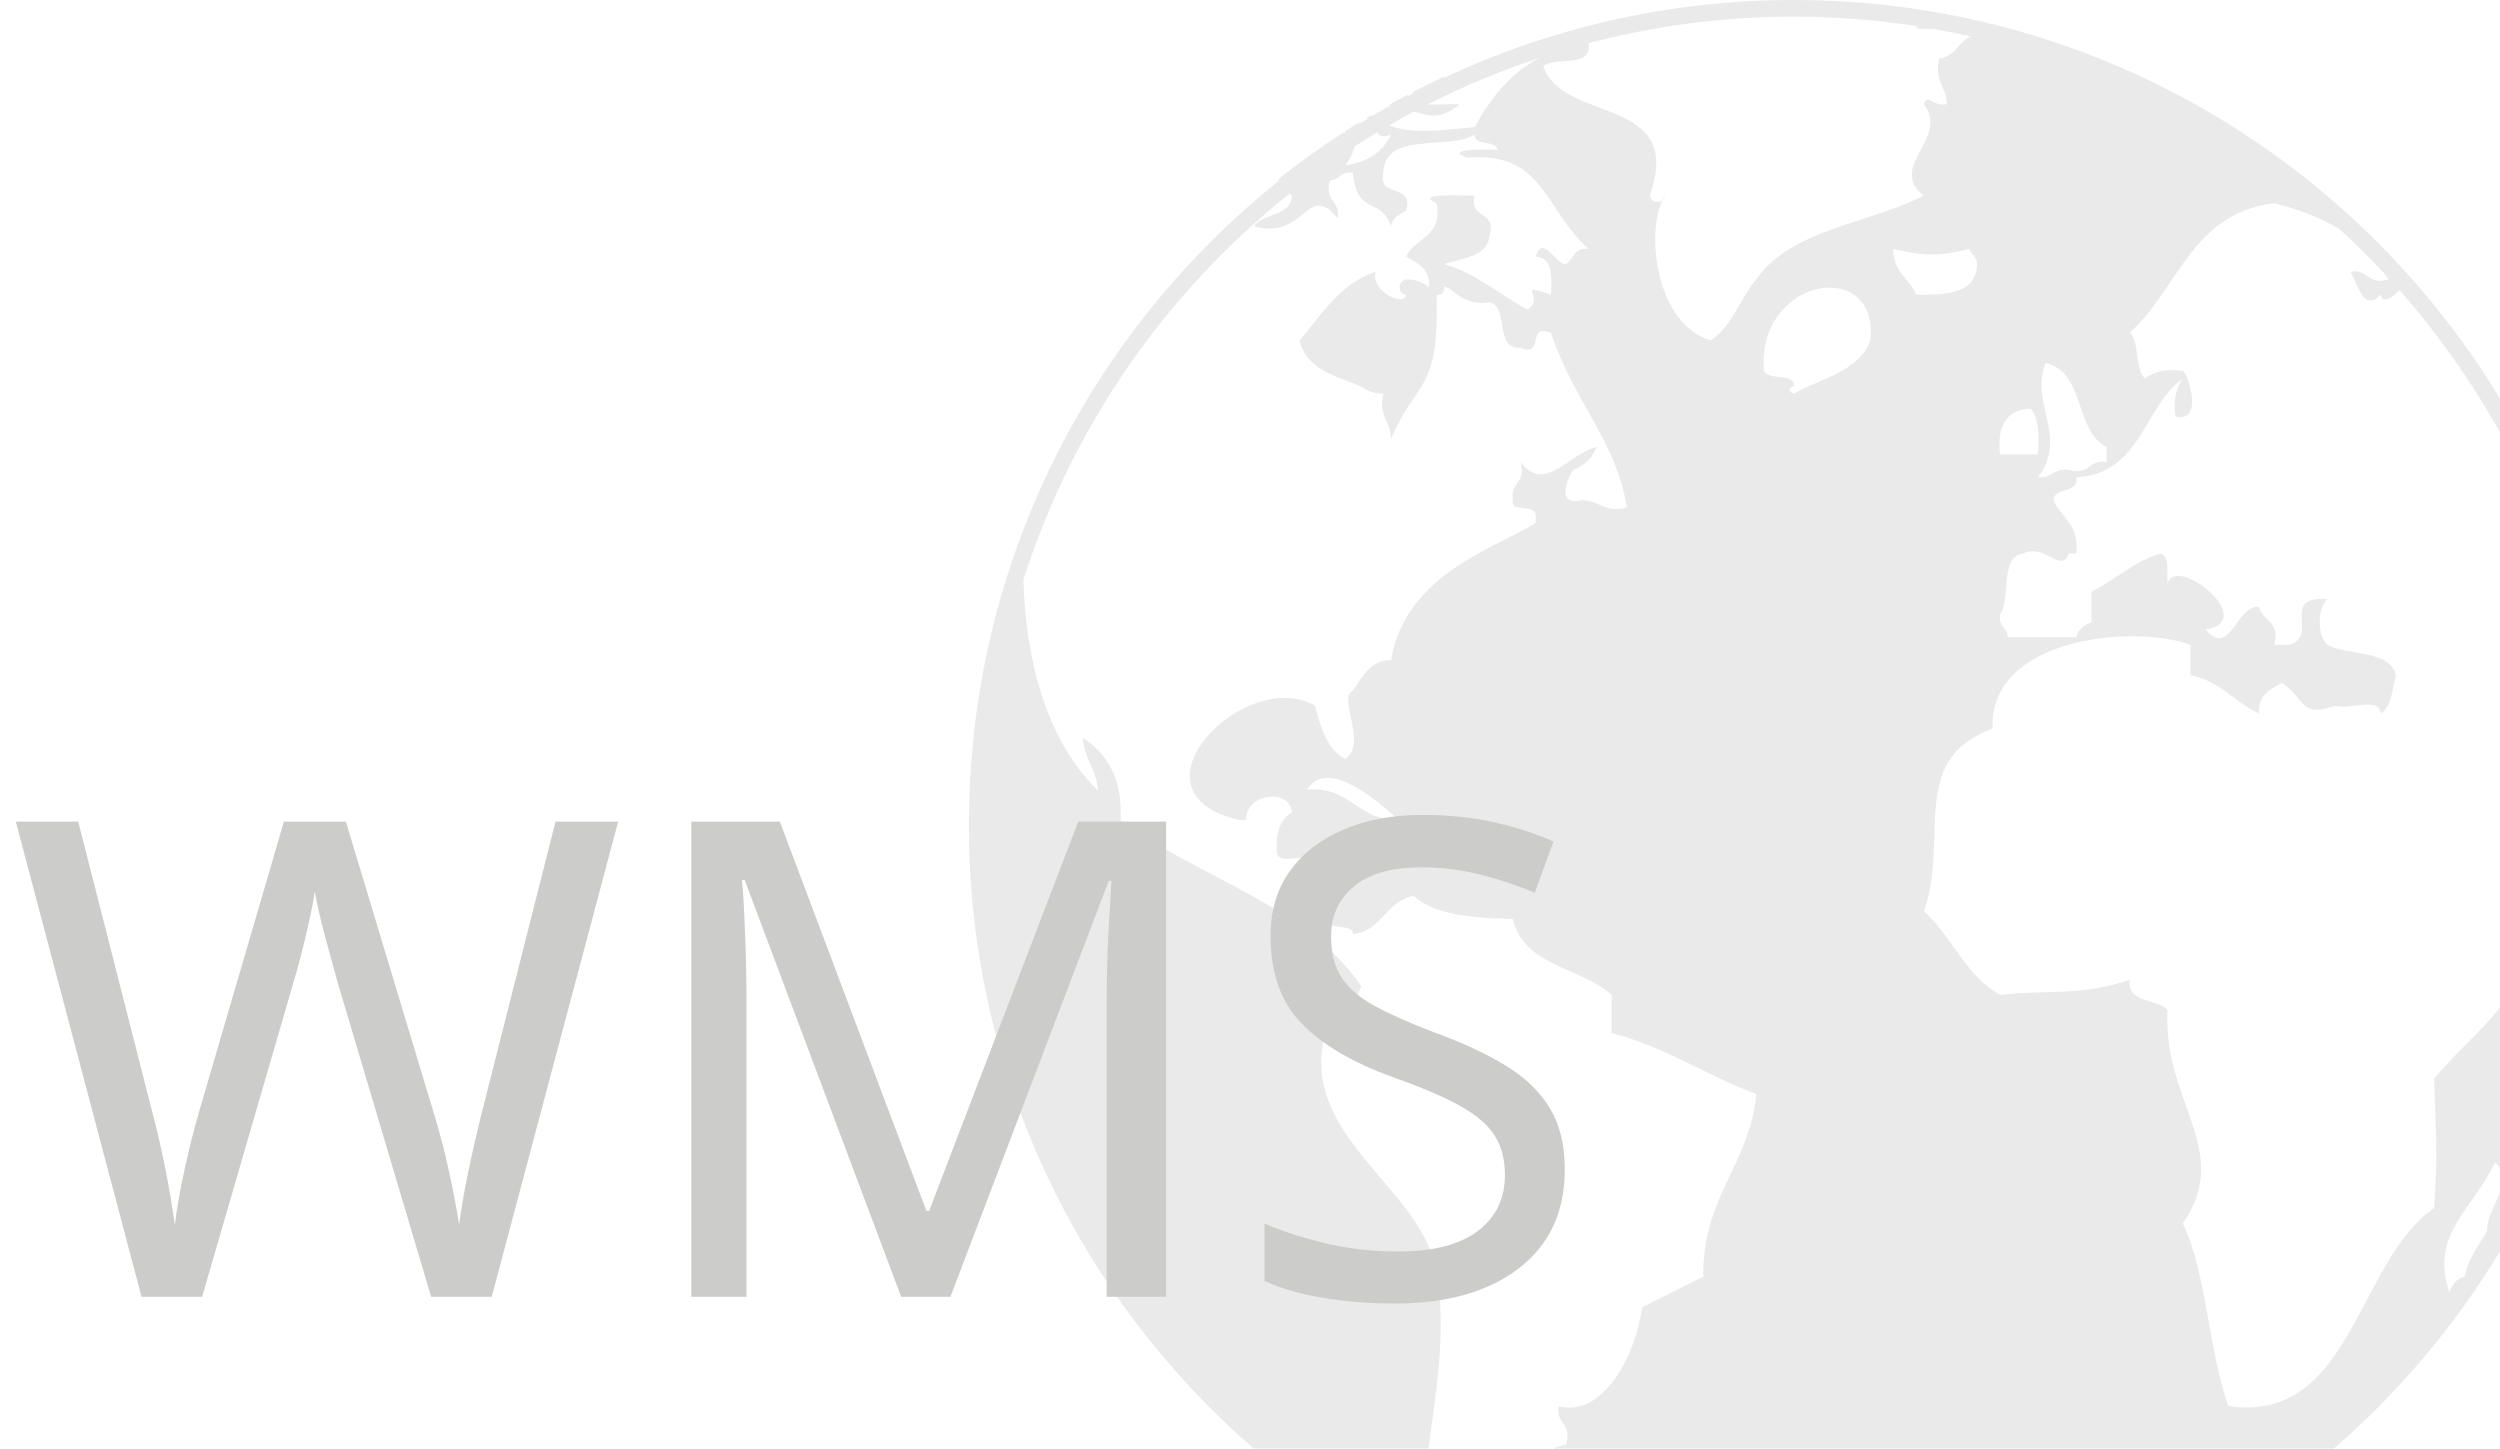
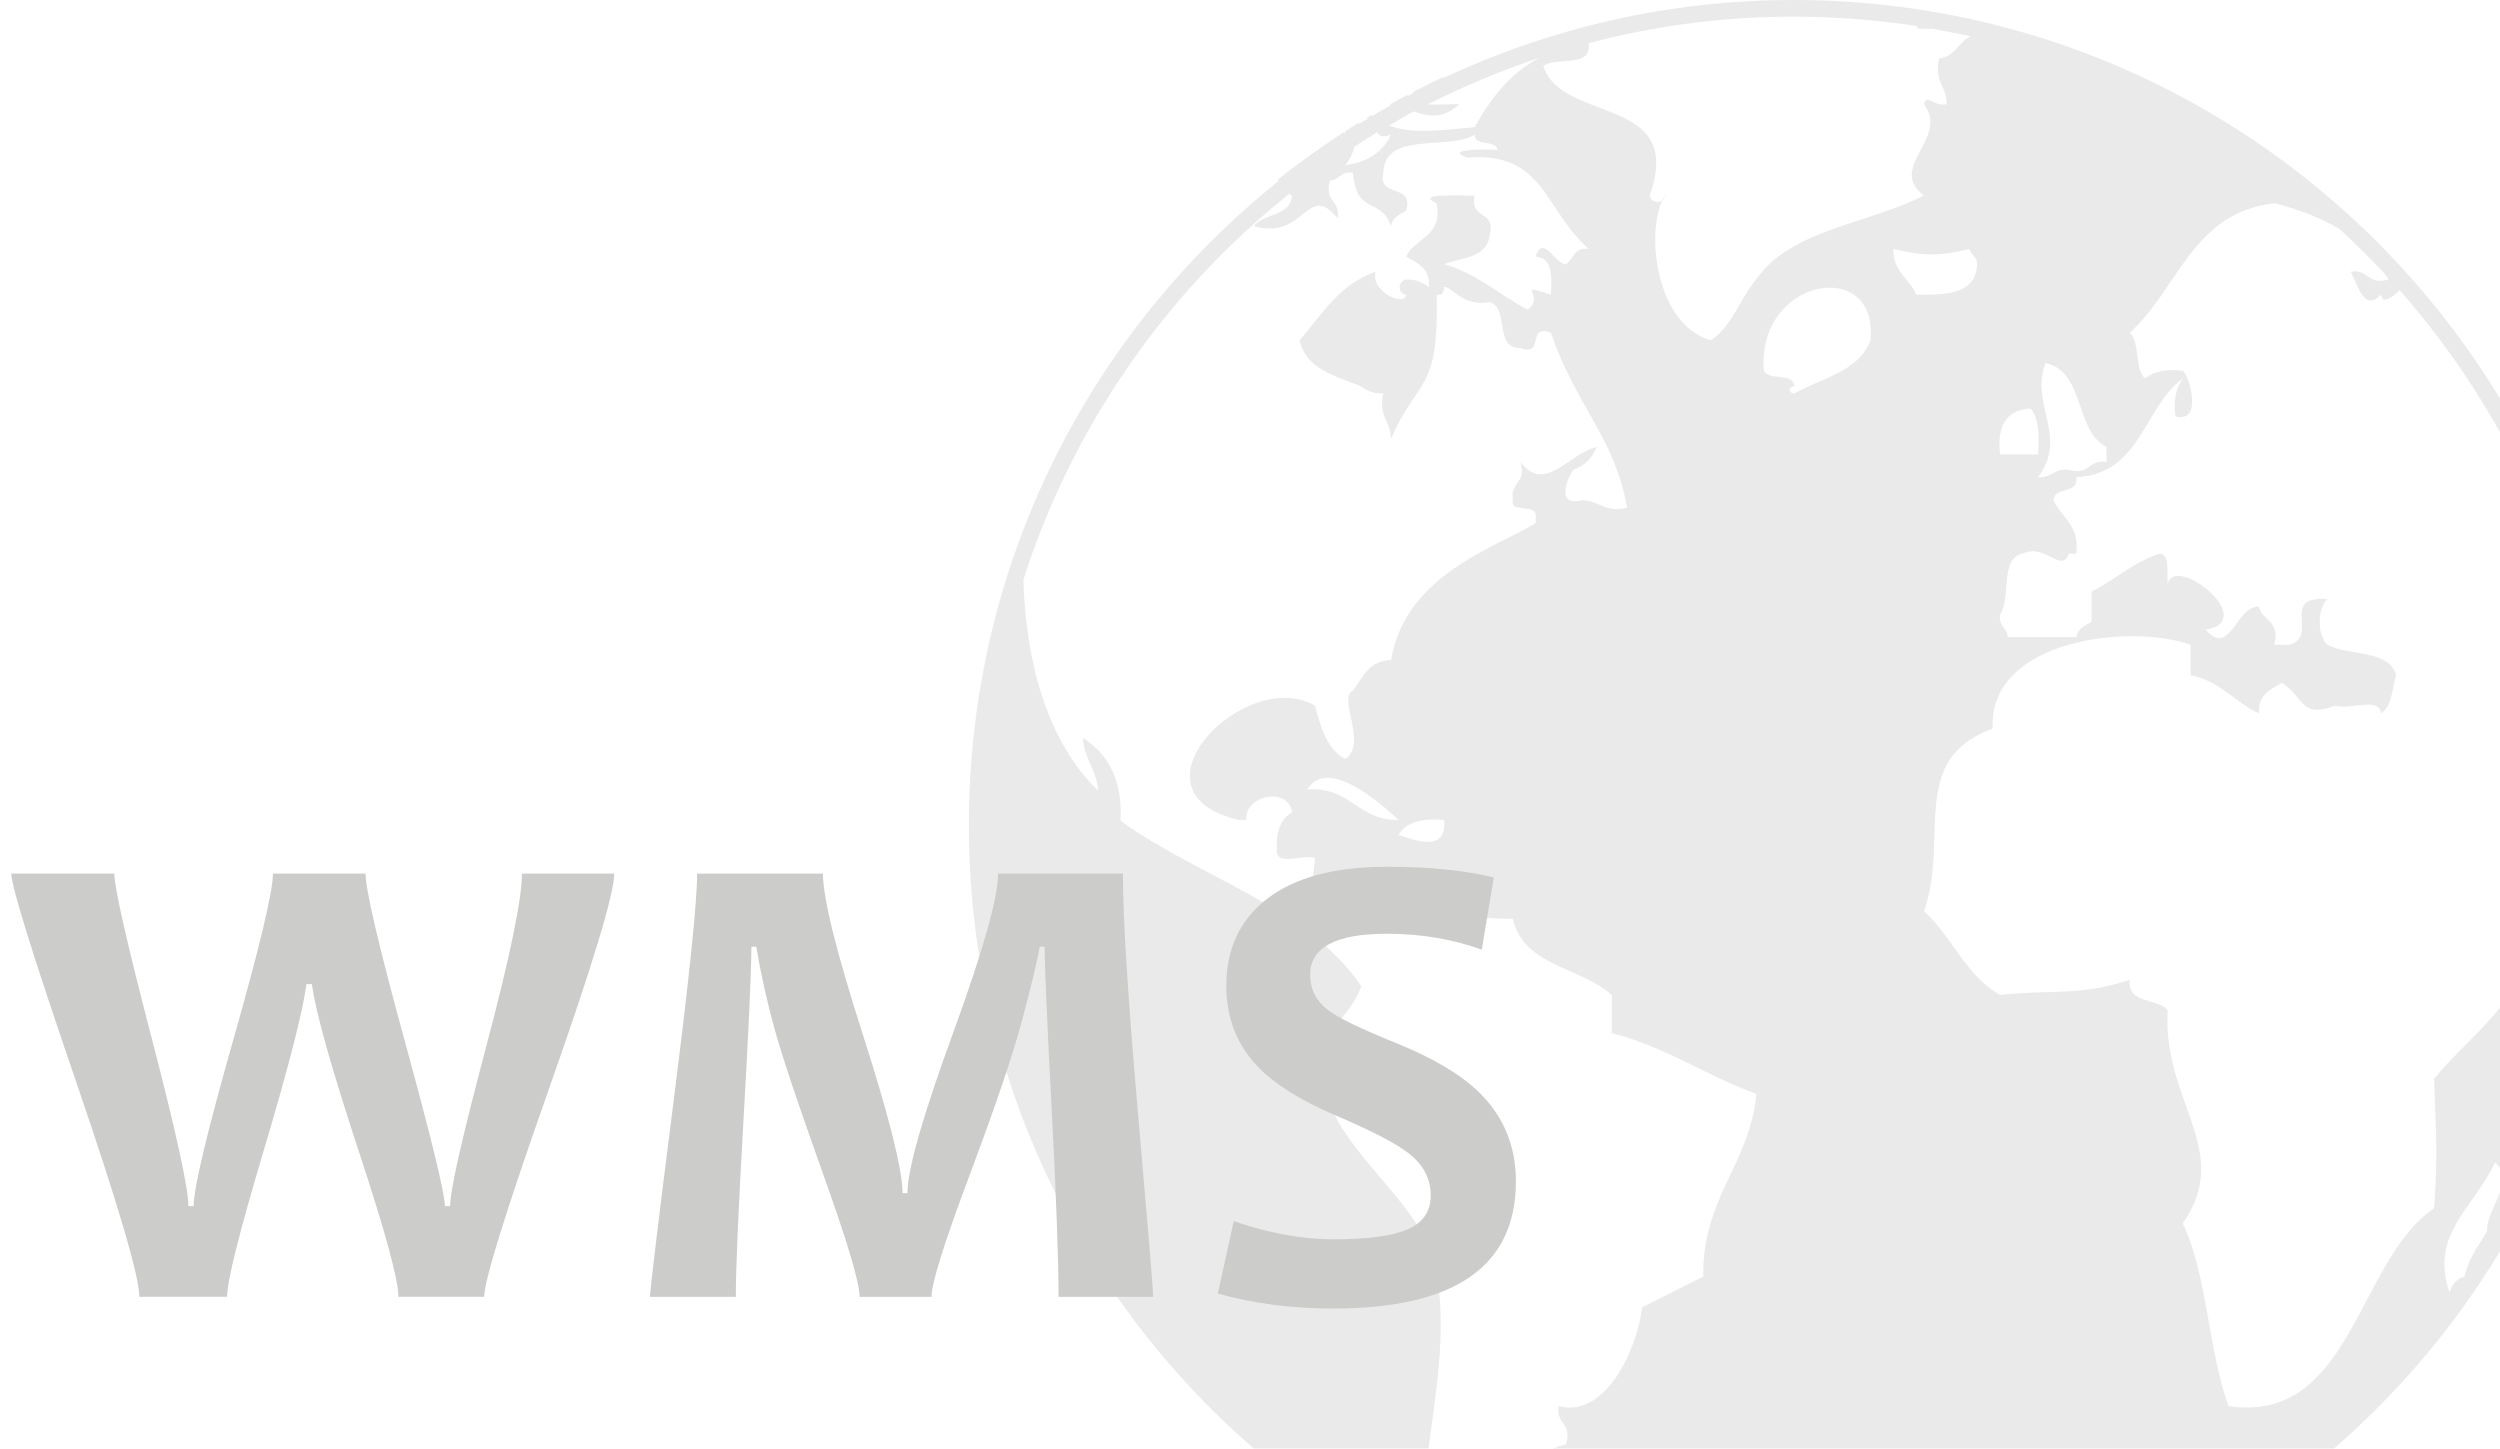
<svg xmlns="http://www.w3.org/2000/svg" version="1.1" id="Calque_1" x="0px" y="0px" width="169px" height="97.917px" viewBox="0 0 169 97.917" enable-background="new 0 0 169 97.917" xml:space="preserve">
-   <path opacity="0.75" fill="#E3E3E3" enable-background="new    " d="M84.744,97.917H96.57c0.449-3.574,1.246-7.752,0.547-11.9  c-0.954-5.701-9.066-8.996-7.629-15.779c0.916-1.117,1.988-2.09,2.541-3.566c-3.703-5.438-10.969-7.336-16.278-11.186  c0.145-2.855-0.898-4.541-2.548-5.605c0.084,1.453,0.931,2.125,1.025,3.562c-3.59-3.49-4.892-9.006-5.046-14.25  c3.316-10.393,9.651-19.436,17.981-26.097c0.06,0.038,0.118,0.094,0.18,0.131c-0.12,1.417-1.919,1.168-2.582,2.061  c3.455,1.018,3.596-3.096,5.666-0.524c0.21-1.231-0.938-1.115-0.516-2.571c0.653-0.02,0.713-0.651,1.544-0.51  c0.258,2.934,1.916,1.611,2.574,3.605c0.104-0.58,0.576-0.809,1.025-1.029c0.547-1.928-1.928-0.82-1.541-2.576  c0.073-2.844,4.354-1.486,6.178-2.577c0.015,0.85,1.43,0.299,1.539,1.029c-0.672-0.063-3.722-0.072-2.06,0.52  c5.255-0.415,5.177,3.495,8.237,6.176c-1.01-0.154-1.025,0.692-1.541,1.026c-0.688,0.075-1.559-2.087-2.062-0.511  c1.137,0.072,1.114,1.29,1.036,2.57c-2.557-0.84-0.302,0.064-1.562,1.021c-1.908-0.994-3.387-2.431-5.653-3.08  c1.271-0.45,2.972-0.458,3.099-2.062c0.381-1.58-1.422-0.981-1.031-2.567c-0.754,0-4.213-0.197-2.575,0.514  c0.423,2.312-1.479,2.301-2.062,3.604c0.756,0.443,1.629,0.768,1.545,2.063c-0.412-0.281-0.832-0.536-1.545-0.519  c-0.646,0.131-0.524,1.02,0,1.025c-0.092,0.873-2.447-0.243-2.062-1.544c-2.436,0.817-3.626,2.881-5.141,4.635  c0.438,1.952,2.396,2.399,4.115,3.095c0.411,0.264,0.834,0.536,1.545,0.499c-0.367,1.576,0.533,1.878,0.514,3.089  c1.75-4.139,3.268-3.061,3.091-9.773c0.432,0.091,0.475-0.208,0.51-0.516c0.515-0.046,1.228,1.363,3.101,1.029  c1.305,0.411,0.267,3.156,2.055,3.09c1.66,0.638,0.386-1.664,2.058-1.023c1.609,4.797,4.399,7.236,5.138,11.828  c-1.558,0.37-1.857-0.52-3.076-0.507c-1.81,0.455-0.879-1.685-0.52-2.067c0.745-0.283,1.26-0.799,1.549-1.539  c-1.938,0.479-3.486,3.188-5.146,1.026c0.42,1.452-0.717,1.327-0.521,2.573c-0.086,0.433,0.196,0.481,0.521,0.514  c0.396,0.11,1.018,0.012,1.025,0.513c0,0.177,0,0.348,0,0.514c-2.442,1.579-8.826,3.414-9.775,9.269  c-1.508,0.027-1.913,1.176-2.574,2.062c-1.081,0.447,1.02,3.588-0.523,4.627c-1.229-0.642-1.648-2.117-2.053-3.607  c-4.681-2.715-13.162,5.867-5.145,7.725c0.171,0,0.334,0,0.516,0c-0.186-1.631,2.825-2.305,3.087-0.516  c-0.763,0.434-1.104,1.299-1.032,2.568c-0.078,1.123,1.83,0.234,2.574,0.518c-0.137,2.277-1.091,4.252,1.549,4.629  c0.401,0.113,1.018,0.025,1.027,0.51c2.014-0.203,2.193-2.254,4.116-2.564c1.149,1.076,3.323,1.51,6.688,1.545  c0.727,3.223,4.629,3.258,6.688,5.146c0,0.865,0,1.711,0,2.574c3.682,0.957,6.395,2.879,9.777,4.119  c-0.479,4.834-3.668,6.965-3.594,12.354c-1.386,0.672-2.74,1.375-4.123,2.057c-0.477,3.389-2.693,7.473-5.654,6.689  c-0.209,1.229,0.935,1.107,0.506,2.57c-0.32,0.09-0.616,0.188-0.893,0.293h52.803c4.402-3.824,8.201-8.324,11.229-13.342v-3.992  c-0.324,0.877-0.929,1.812-0.875,2.641c-0.551,0.943-1.232,1.77-1.513,3.002c-0.019,0.029-0.035,0.062-0.056,0.096  c-0.553,0.115-0.771,0.559-0.992,1.018c-1.299-3.957,1.558-5.529,3.089-8.754c0.153,0.125,0.262,0.256,0.347,0.395V68.091  c-1.355,1.742-3.074,3.121-4.463,4.834c0.124,3.908,0.271,4.969,0,8.748c-5.229,3.57-5.57,14.592-13.898,13.381  c-1.375-3.771-1.43-8.863-3.088-12.354c3.43-4.936-1.395-8.24-1.025-14.408c-0.701-0.852-2.703-0.373-2.575-2.059  c-3.209,1.113-5.517,0.658-8.75,1.025c-2.322-1.275-3.241-3.951-5.146-5.652c1.731-4.979-1.098-10.271,4.641-12.355  c-0.281-6.121,9.463-7.085,13.378-5.663c0,0.692,0,1.379,0,2.061c2.019,0.383,2.976,1.832,4.629,2.576  c-0.087-1.289,0.791-1.613,1.542-2.062c1.58,1,1.186,2.41,3.605,1.547c0.899,0.297,3.021-0.627,3.09,0.516  c0.76-0.443,0.74-1.658,1.031-2.576c-0.477-1.763-3.178-1.287-4.646-2.061c-0.699-0.658-0.699-2.423,0-3.09  c-3.268-0.234-0.52,2.484-2.562,3.09c-0.347,0-0.697,0-1.035,0c0.447-1.644-0.812-1.588-1.025-2.571  c-1.536-0.125-1.956,3.494-3.604,1.545c3.666-0.6-2.066-5.179-2.57-3.089c-0.086-0.763,0.185-1.898-0.506-2.053  c-1.836,0.563-3.024,1.783-4.647,2.568c0,0.69,0,1.374,0,2.055c-0.446,0.229-0.922,0.455-1.026,1.026c-1.539,0-3.08,0-4.633,0  c-0.033-0.652-0.647-0.701-0.514-1.54c0.764-1.129-0.062-3.834,1.548-4.109c1.479-0.721,2.616,1.396,3.093,0c0.18,0,0.336,0,0.506,0  c0.229-1.946-1.012-2.422-1.539-3.604c0.052-0.974,1.705-0.365,1.539-1.552c4.396-0.243,4.521-4.744,7.215-6.688  c-0.438,0.608-0.676,1.377-0.512,2.573c1.889,0.476,0.932-2.715,0.512-3.08c-1.19-0.166-1.978,0.075-2.573,0.507  c-0.722-0.648-0.318-2.429-1.028-3.081c3.258-2.93,4.223-8.133,9.779-8.755c1.652,0.408,3.143,0.985,4.42,1.759  c1.081,0.996,2.12,2.034,3.124,3.104c0.043,0.102,0.127,0.183,0.172,0.287c-1.462,0.421-1.34-0.733-2.571-0.519  c0.521,0.904,0.891,2.757,2.059,1.544c0.109,0.688,0.711,0.218,1.258-0.295c2.6,2.948,4.881,6.182,6.807,9.642V26.98  C159.236,10.812,141.506,0,121.248,0c-8.454,0-16.469,1.899-23.656,5.264c0.02-0.021,0.025-0.049,0.025-0.081  c-0.725,0.339-1.438,0.689-2.149,1.063c0.035,0.018,0.087,0.018,0.122,0.023c-0.131,0.061-0.271,0.131-0.402,0.21  c-0.017-0.029-0.021-0.035-0.037-0.062c-0.409,0.215-0.824,0.433-1.229,0.661c0.034,0.006,0.072,0.018,0.125,0.023  c-0.433,0.24-0.869,0.483-1.29,0.736c-0.022-0.009-0.047-0.026-0.062-0.044c0.244-0.145,0.48-0.296,0.711-0.426  c-0.229,0.145-0.487,0.281-0.725,0.426h0.006c-0.101,0.063-0.209,0.119-0.31,0.18c0.06-0.002,0.075,0.024,0.119,0.027  c-0.222,0.119-0.433,0.267-0.651,0.399c0.018-0.043,0.034-0.087,0.037-0.133c-0.037,0.022-0.078,0.046-0.109,0.072  c0.021-0.015,0.039-0.026,0.065-0.044c-0.081,0.062-0.179,0.122-0.267,0.166c0.025-0.015,0.055-0.032,0.08-0.044  C91.557,8.472,91.46,8.538,91.359,8.6c-0.146,0.097-0.287,0.188-0.436,0.289c0,0.026,0,0.066,0,0.09  c-0.002,0.018-0.027,0.018-0.044,0.035c-0.008-0.023-0.021-0.05-0.037-0.079c0.029-0.012,0.054-0.037,0.079-0.046  c0,0,0-0.009,0-0.018c-0.025,0.021-0.062,0.038-0.094,0.061c0,0,0,0.003,0,0.015c-1.527,0.988-3.012,2.049-4.439,3.191  c0.019,0.032,0.035,0.052,0.055,0.093C73.675,22.447,65.496,38.159,65.496,55.776C65.496,72.608,72.96,87.688,84.744,97.917z   M88.37,53.369c1.388-2.24,4.901,0.896,6.179,2.057C91.74,55.485,91.334,53.155,88.37,53.369z M94.549,56.455  c0.465-0.896,1.602-1.144,3.078-1.029C97.807,57.639,95.758,56.824,94.549,56.455z M138.281,24.541  c2.688,0.585,1.941,4.59,4.119,5.668c0,0.346,0,0.685,0,1.026c-1.234-0.214-1.119,0.939-2.568,0.52  c-0.977-0.114-1.137,0.579-2.062,0.509C139.85,29.525,137.182,27.268,138.281,24.541z M137.258,27.624  c0.592,0.617,0.577,1.832,0.512,3.092c-0.854,0-1.713,0-2.569,0C134.992,28.799,135.615,27.703,137.258,27.624z M126.445,23.005  c-0.789,2.121-3.291,2.535-5.144,3.594c-0.573-0.091-0.286-0.499,0-0.499c-0.077-0.956-1.735-0.328-2.062-1.043  C118.725,18.775,127.001,17.312,126.445,23.005z M129.537,19.914c-0.455-1.086-1.562-1.524-1.555-3.086  c2.069,0.501,3.103,0.501,5.156,0c0.1,0.42,0.514,0.513,0.514,1.026C133.589,19.845,131.648,19.962,129.537,19.914z M107.404,2.925  c-0.068,0.012-0.127,0.041-0.204,0.041c4.489-1.194,9.182-1.841,14.048-1.841c2.84,0,5.65,0.226,8.385,0.644  c-0.035,0.049-0.052,0.075-0.093,0.131c0.33,0.058,0.711,0.066,1.112,0.049c0.861,0.156,1.722,0.327,2.568,0.507  c-0.832,0.383-1.057,1.374-2.132,1.499c-0.371,1.576,0.522,1.878,0.509,3.086c-0.88,0.206-1.315-0.759-1.546,0  c1.776,2.278-2.521,4.264,0,6.18c-3.743,1.913-9.021,2.295-11.317,5.654c-1.111,1.29-1.629,3.191-3.092,4.131  c-3.668-1.07-4.382-7.125-3.269-9.452c0.097-0.075,0.165-0.186,0.165-0.327c-0.057,0.099-0.118,0.209-0.165,0.322  c-0.281,0.191-0.757,0.138-0.845-0.328c2.414-6.837-5.896-4.829-7.203-8.753C105.184,3.789,107.596,4.658,107.404,2.925z   M95.574,7.533c1.031,0.342,1.898,0.542,3.078-0.481c-0.67-0.037-1.473,0.05-2.146,0.009c2.434-1.231,4.96-2.292,7.576-3.156  c-1.994,1.026-3.314,2.736-4.393,4.687c-2.397,0.241-4.275,0.47-5.793-0.11C94.456,8.162,95.004,7.838,95.574,7.533z M91.572,9.904  c0.501-0.322,1.018-0.655,1.527-0.969c0.121,0.253,0.342,0.395,0.93,0.168c-0.551,1.166-1.562,1.87-3.086,2.059  C91.334,10.658,91.484,10.258,91.572,9.904z" />
-   <g>
-     <text transform="matrix(1 0 0 1 0.5215 87.6655)" fill="#CCCCCB" font-family="'Candara-Bold'" font-size="45">WMS</text>
+   <path opacity="0.75" fill="#E3E3E3" enable-background="new    " d="M84.744,97.917H96.57c0.449-3.574,1.246-7.752,0.547-11.9  c-0.954-5.701-9.066-8.996-7.629-15.779c0.916-1.117,1.988-2.09,2.541-3.566c-3.703-5.438-10.969-7.336-16.278-11.186  c0.145-2.855-0.898-4.541-2.548-5.605c0.084,1.453,0.931,2.125,1.025,3.562c-3.59-3.49-4.892-9.006-5.046-14.25  c3.316-10.393,9.651-19.436,17.981-26.097c0.06,0.038,0.118,0.094,0.18,0.131c-0.12,1.417-1.919,1.168-2.582,2.061  c3.455,1.018,3.596-3.096,5.666-0.524c0.21-1.231-0.938-1.115-0.516-2.571c0.653-0.02,0.713-0.651,1.544-0.51  c0.258,2.934,1.916,1.611,2.574,3.605c0.104-0.58,0.576-0.809,1.025-1.029c0.547-1.928-1.929-0.82-1.541-2.576  c0.072-2.844,4.354-1.486,6.178-2.577c0.015,0.85,1.43,0.299,1.539,1.029c-0.672-0.063-3.723-0.072-2.061,0.52  c5.255-0.415,5.178,3.495,8.237,6.176c-1.011-0.154-1.025,0.692-1.541,1.026c-0.688,0.075-1.56-2.087-2.062-0.511  c1.137,0.072,1.113,1.29,1.035,2.57c-2.557-0.84-0.302,0.064-1.562,1.021c-1.907-0.994-3.387-2.431-5.652-3.08  c1.271-0.45,2.973-0.458,3.1-2.062c0.381-1.58-1.422-0.981-1.031-2.567c-0.754,0-4.213-0.197-2.575,0.514  c0.423,2.312-1.479,2.301-2.062,3.604c0.756,0.443,1.629,0.768,1.545,2.063c-0.412-0.281-0.832-0.536-1.545-0.519  c-0.646,0.131-0.524,1.02,0,1.025c-0.093,0.873-2.447-0.243-2.062-1.544c-2.436,0.817-3.626,2.881-5.141,4.635  c0.438,1.952,2.396,2.399,4.115,3.095c0.41,0.264,0.834,0.536,1.545,0.499c-0.367,1.576,0.532,1.878,0.514,3.089  c1.75-4.139,3.268-3.061,3.091-9.773c0.432,0.091,0.476-0.208,0.51-0.516c0.515-0.046,1.228,1.363,3.101,1.029  c1.306,0.411,0.268,3.156,2.056,3.09c1.659,0.638,0.386-1.664,2.058-1.023c1.609,4.797,4.399,7.236,5.139,11.828  c-1.559,0.37-1.857-0.52-3.076-0.507c-1.811,0.455-0.879-1.685-0.521-2.067c0.745-0.283,1.261-0.799,1.55-1.539  c-1.938,0.479-3.486,3.188-5.146,1.026c0.42,1.452-0.717,1.327-0.521,2.573c-0.086,0.433,0.196,0.481,0.521,0.514  c0.396,0.11,1.018,0.012,1.025,0.513c0,0.177,0,0.348,0,0.514c-2.442,1.579-8.826,3.414-9.775,9.269  c-1.508,0.027-1.913,1.176-2.574,2.062c-1.081,0.447,1.02,3.588-0.523,4.627c-1.229-0.642-1.647-2.117-2.053-3.607  c-4.681-2.715-13.162,5.867-5.145,7.725c0.171,0,0.334,0,0.516,0c-0.186-1.631,2.825-2.305,3.088-0.516  c-0.764,0.434-1.104,1.299-1.033,2.567c-0.078,1.123,1.83,0.233,2.574,0.519c-0.137,2.276-1.091,4.252,1.549,4.629  c0.401,0.113,1.019,0.024,1.027,0.51c2.014-0.203,2.193-2.254,4.116-2.564c1.149,1.076,3.323,1.51,6.688,1.545  c0.727,3.223,4.629,3.258,6.688,5.146c0,0.865,0,1.711,0,2.574c3.682,0.957,6.395,2.879,9.777,4.119  c-0.479,4.834-3.668,6.965-3.594,12.354c-1.387,0.672-2.74,1.375-4.123,2.057c-0.478,3.389-2.693,7.473-5.654,6.689  c-0.209,1.229,0.935,1.107,0.506,2.57c-0.32,0.09-0.616,0.188-0.893,0.293h52.803c4.402-3.824,8.201-8.324,11.229-13.342v-3.992  c-0.324,0.877-0.929,1.812-0.875,2.641c-0.551,0.943-1.232,1.77-1.513,3.002c-0.019,0.029-0.035,0.062-0.056,0.096  c-0.553,0.115-0.771,0.559-0.992,1.018c-1.299-3.957,1.558-5.528,3.089-8.754c0.153,0.125,0.262,0.256,0.347,0.396V68.091  c-1.355,1.742-3.074,3.121-4.463,4.834c0.124,3.908,0.271,4.969,0,8.748c-5.229,3.57-5.57,14.592-13.898,13.381  c-1.375-3.771-1.43-8.863-3.088-12.354c3.431-4.937-1.395-8.24-1.024-14.408c-0.701-0.853-2.703-0.373-2.575-2.06  c-3.209,1.113-5.518,0.658-8.75,1.024c-2.322-1.274-3.24-3.95-5.146-5.651c1.731-4.979-1.098-10.271,4.642-12.355  c-0.281-6.121,9.463-7.085,13.378-5.663c0,0.692,0,1.379,0,2.061c2.02,0.383,2.977,1.832,4.629,2.576  c-0.087-1.289,0.791-1.613,1.542-2.062c1.58,1,1.187,2.41,3.604,1.547c0.899,0.297,3.021-0.627,3.091,0.516  c0.76-0.443,0.739-1.658,1.03-2.576c-0.477-1.763-3.178-1.287-4.646-2.061c-0.698-0.658-0.698-2.423,0-3.09  c-3.269-0.234-0.521,2.484-2.562,3.09c-0.348,0-0.697,0-1.035,0c0.447-1.644-0.812-1.588-1.025-2.571  c-1.535-0.125-1.956,3.494-3.604,1.545c3.666-0.6-2.066-5.179-2.57-3.089c-0.086-0.763,0.186-1.898-0.506-2.053  c-1.836,0.563-3.024,1.783-4.646,2.568c0,0.69,0,1.374,0,2.055c-0.447,0.229-0.923,0.455-1.027,1.026c-1.539,0-3.08,0-4.633,0  c-0.033-0.652-0.646-0.701-0.514-1.54c0.764-1.129-0.062-3.834,1.549-4.109c1.479-0.721,2.615,1.396,3.092,0  c0.181,0,0.336,0,0.506,0c0.229-1.946-1.012-2.422-1.539-3.604c0.053-0.974,1.705-0.365,1.539-1.552  c4.396-0.243,4.521-4.744,7.216-6.688c-0.438,0.608-0.677,1.377-0.513,2.573c1.89,0.476,0.933-2.715,0.513-3.08  c-1.19-0.166-1.978,0.075-2.573,0.507c-0.723-0.648-0.318-2.429-1.027-3.081c3.258-2.93,4.223-8.133,9.778-8.755  c1.651,0.408,3.144,0.985,4.42,1.759c1.081,0.996,2.12,2.034,3.124,3.104c0.043,0.102,0.127,0.183,0.172,0.287  c-1.462,0.421-1.34-0.733-2.57-0.519c0.521,0.904,0.891,2.757,2.059,1.544c0.109,0.688,0.711,0.218,1.258-0.295  c2.6,2.948,4.881,6.182,6.807,9.642V26.98C159.236,10.812,141.506,0,121.248,0c-8.454,0-16.469,1.899-23.656,5.264  c0.02-0.021,0.025-0.049,0.025-0.081c-0.725,0.339-1.438,0.689-2.149,1.063c0.035,0.018,0.087,0.018,0.122,0.023  c-0.131,0.061-0.271,0.131-0.402,0.21c-0.017-0.029-0.021-0.035-0.037-0.062c-0.408,0.215-0.823,0.433-1.229,0.661  c0.034,0.006,0.072,0.018,0.125,0.023c-0.433,0.24-0.869,0.483-1.29,0.736c-0.022-0.009-0.047-0.026-0.062-0.044  c0.244-0.145,0.479-0.296,0.711-0.426c-0.229,0.145-0.487,0.281-0.725,0.426h0.006c-0.102,0.063-0.209,0.119-0.311,0.18  C92.438,7.971,92.452,7.997,92.496,8c-0.223,0.119-0.434,0.267-0.65,0.399c0.018-0.043,0.033-0.087,0.036-0.133  c-0.036,0.022-0.077,0.046-0.108,0.072c0.021-0.015,0.039-0.026,0.064-0.044c-0.081,0.062-0.179,0.122-0.268,0.166  c0.025-0.015,0.056-0.032,0.08-0.044c-0.094,0.056-0.19,0.122-0.291,0.184c-0.146,0.097-0.287,0.188-0.437,0.289  c0,0.026,0,0.066,0,0.09c-0.002,0.018-0.026,0.018-0.044,0.035c-0.008-0.023-0.021-0.05-0.037-0.079  c0.029-0.012,0.055-0.037,0.079-0.046c0,0,0-0.009,0-0.018c-0.024,0.021-0.062,0.038-0.094,0.061c0,0,0,0.003,0,0.015  c-1.527,0.988-3.013,2.049-4.438,3.191c0.019,0.032,0.034,0.052,0.055,0.093C73.675,22.447,65.496,38.159,65.496,55.776  C65.496,72.608,72.96,87.688,84.744,97.917z M88.37,53.369c1.388-2.24,4.901,0.896,6.179,2.057  C91.74,55.485,91.334,53.155,88.37,53.369z M94.549,56.455c0.465-0.896,1.602-1.144,3.078-1.029  C97.807,57.639,95.758,56.824,94.549,56.455z M138.281,24.541c2.688,0.585,1.941,4.59,4.119,5.668c0,0.346,0,0.685,0,1.026  c-1.234-0.214-1.119,0.939-2.568,0.52c-0.977-0.114-1.137,0.579-2.062,0.509C139.85,29.525,137.182,27.268,138.281,24.541z   M137.258,27.624c0.592,0.617,0.577,1.832,0.512,3.092c-0.854,0-1.713,0-2.568,0C134.992,28.799,135.615,27.703,137.258,27.624z   M126.445,23.005c-0.789,2.121-3.291,2.535-5.145,3.594c-0.572-0.091-0.285-0.499,0-0.499c-0.076-0.956-1.734-0.328-2.062-1.043  C118.725,18.775,127.001,17.312,126.445,23.005z M129.537,19.914c-0.455-1.086-1.562-1.524-1.555-3.086  c2.068,0.501,3.103,0.501,5.156,0c0.1,0.42,0.514,0.513,0.514,1.026C133.589,19.845,131.648,19.962,129.537,19.914z M107.404,2.925  c-0.068,0.012-0.127,0.041-0.204,0.041c4.489-1.194,9.182-1.841,14.048-1.841c2.84,0,5.65,0.226,8.385,0.644  c-0.035,0.049-0.052,0.075-0.093,0.131c0.33,0.058,0.711,0.066,1.112,0.049c0.861,0.156,1.722,0.327,2.568,0.507  c-0.832,0.383-1.058,1.374-2.133,1.499c-0.371,1.576,0.521,1.878,0.51,3.086c-0.881,0.206-1.315-0.759-1.547,0  c1.776,2.278-2.521,4.264,0,6.18c-3.742,1.913-9.021,2.295-11.316,5.654c-1.111,1.29-1.629,3.191-3.092,4.131  c-3.668-1.07-4.383-7.125-3.27-9.452c0.097-0.075,0.165-0.186,0.165-0.327c-0.058,0.099-0.118,0.209-0.165,0.322  c-0.281,0.191-0.757,0.138-0.846-0.328c2.414-6.837-5.896-4.829-7.202-8.753C105.184,3.789,107.596,4.658,107.404,2.925z   M95.574,7.533c1.031,0.342,1.898,0.542,3.078-0.481c-0.67-0.037-1.473,0.05-2.146,0.009c2.434-1.231,4.96-2.292,7.576-3.156  c-1.994,1.026-3.314,2.736-4.393,4.687c-2.397,0.241-4.275,0.47-5.793-0.11C94.456,8.162,95.004,7.838,95.574,7.533z M91.572,9.904  c0.501-0.322,1.018-0.655,1.527-0.969c0.121,0.253,0.342,0.395,0.93,0.168c-0.551,1.166-1.562,1.87-3.086,2.059  C91.334,10.658,91.484,10.258,91.572,9.904z" />
+   <g enable-background="new    ">
+     <path fill="#CCCCCB" d="M41.522,59.056c0,1.363-1.465,6.197-4.395,14.502c-2.93,8.307-4.395,13.008-4.395,14.107h-5.801   c0-1.158-0.887-4.416-2.659-9.777c-1.889-5.742-2.951-9.529-3.186-11.361h-0.373c-0.235,1.846-1.216,5.662-2.945,11.449   c-1.611,5.404-2.417,8.635-2.417,9.689H9.42c0-1.377-1.443-6.277-4.329-14.699c-2.886-8.424-4.329-13.061-4.329-13.91h6.965   c0,0.924,0.835,4.6,2.505,11.031c1.67,6.43,2.505,10.246,2.505,11.447h0.352c0-1.201,0.894-4.947,2.681-11.238   c1.787-6.292,2.681-10.039,2.681-11.24h6.262c0,1.1,0.894,4.912,2.682,11.438c1.786,6.525,2.68,10.207,2.68,11.041h0.352   c0-1.055,0.81-4.637,2.429-10.744c1.618-6.109,2.428-10.02,2.428-11.734H41.522z" />
+     <path fill="#CCCCCB" d="M77.953,87.666h-6.395c0-2.49-0.154-6.691-0.461-12.602c-0.309-5.91-0.47-9.599-0.484-11.063h-0.329   c-0.146,0.879-0.535,2.505-1.165,4.878s-1.812,5.871-3.548,10.492c-1.736,4.621-2.604,7.387-2.604,8.295h-4.855   c0-0.938-0.831-3.729-2.494-8.371c-1.662-4.645-2.75-7.896-3.263-9.756c-0.513-1.861-0.923-3.707-1.23-5.538h-0.329   c-0.016,1.831-0.194,5.757-0.539,11.778c-0.344,6.02-0.516,9.982-0.516,11.887h-5.801c0-0.439,0.53-4.842,1.593-13.205   c1.062-8.365,1.593-13.5,1.593-15.404h8.504c0,1.641,0.896,5.26,2.691,10.855c1.794,5.596,2.691,9.178,2.691,10.744h0.33   c0-1.582,1.021-5.17,3.064-10.766c2.044-5.597,3.065-9.207,3.065-10.834h8.438c0,3.033,0.341,8.441,1.021,16.227   C77.612,83.07,77.953,87.197,77.953,87.666z" />
+     <path fill="#CCCCCB" d="M102.475,79.865c0,5.729-4.116,8.592-12.349,8.592c-2.798,0-5.398-0.338-7.801-1.012l1.077-4.898   c2.373,0.82,4.614,1.23,6.724,1.23c2.344,0,4.028-0.229,5.054-0.682c1.025-0.455,1.538-1.217,1.538-2.285   c0-1.113-0.483-2.051-1.45-2.812c-0.835-0.674-2.526-1.553-5.075-2.637c-2.315-0.996-4.036-2.08-5.164-3.252   c-1.421-1.48-2.131-3.303-2.131-5.472c0-2.52,0.934-4.489,2.801-5.911c1.868-1.42,4.552-2.131,8.053-2.131   c2.871,0,5.281,0.242,7.229,0.725l-0.813,4.879c-1.977-0.719-4.116-1.077-6.416-1.077c-3.457,0-5.186,0.923-5.186,2.769   c0,0.981,0.403,1.779,1.209,2.395c0.703,0.527,2.233,1.268,4.592,2.221c2.506,1.01,4.38,2.123,5.625,3.34   C101.646,75.47,102.475,77.478,102.475,79.865z" />
  </g>
</svg>
